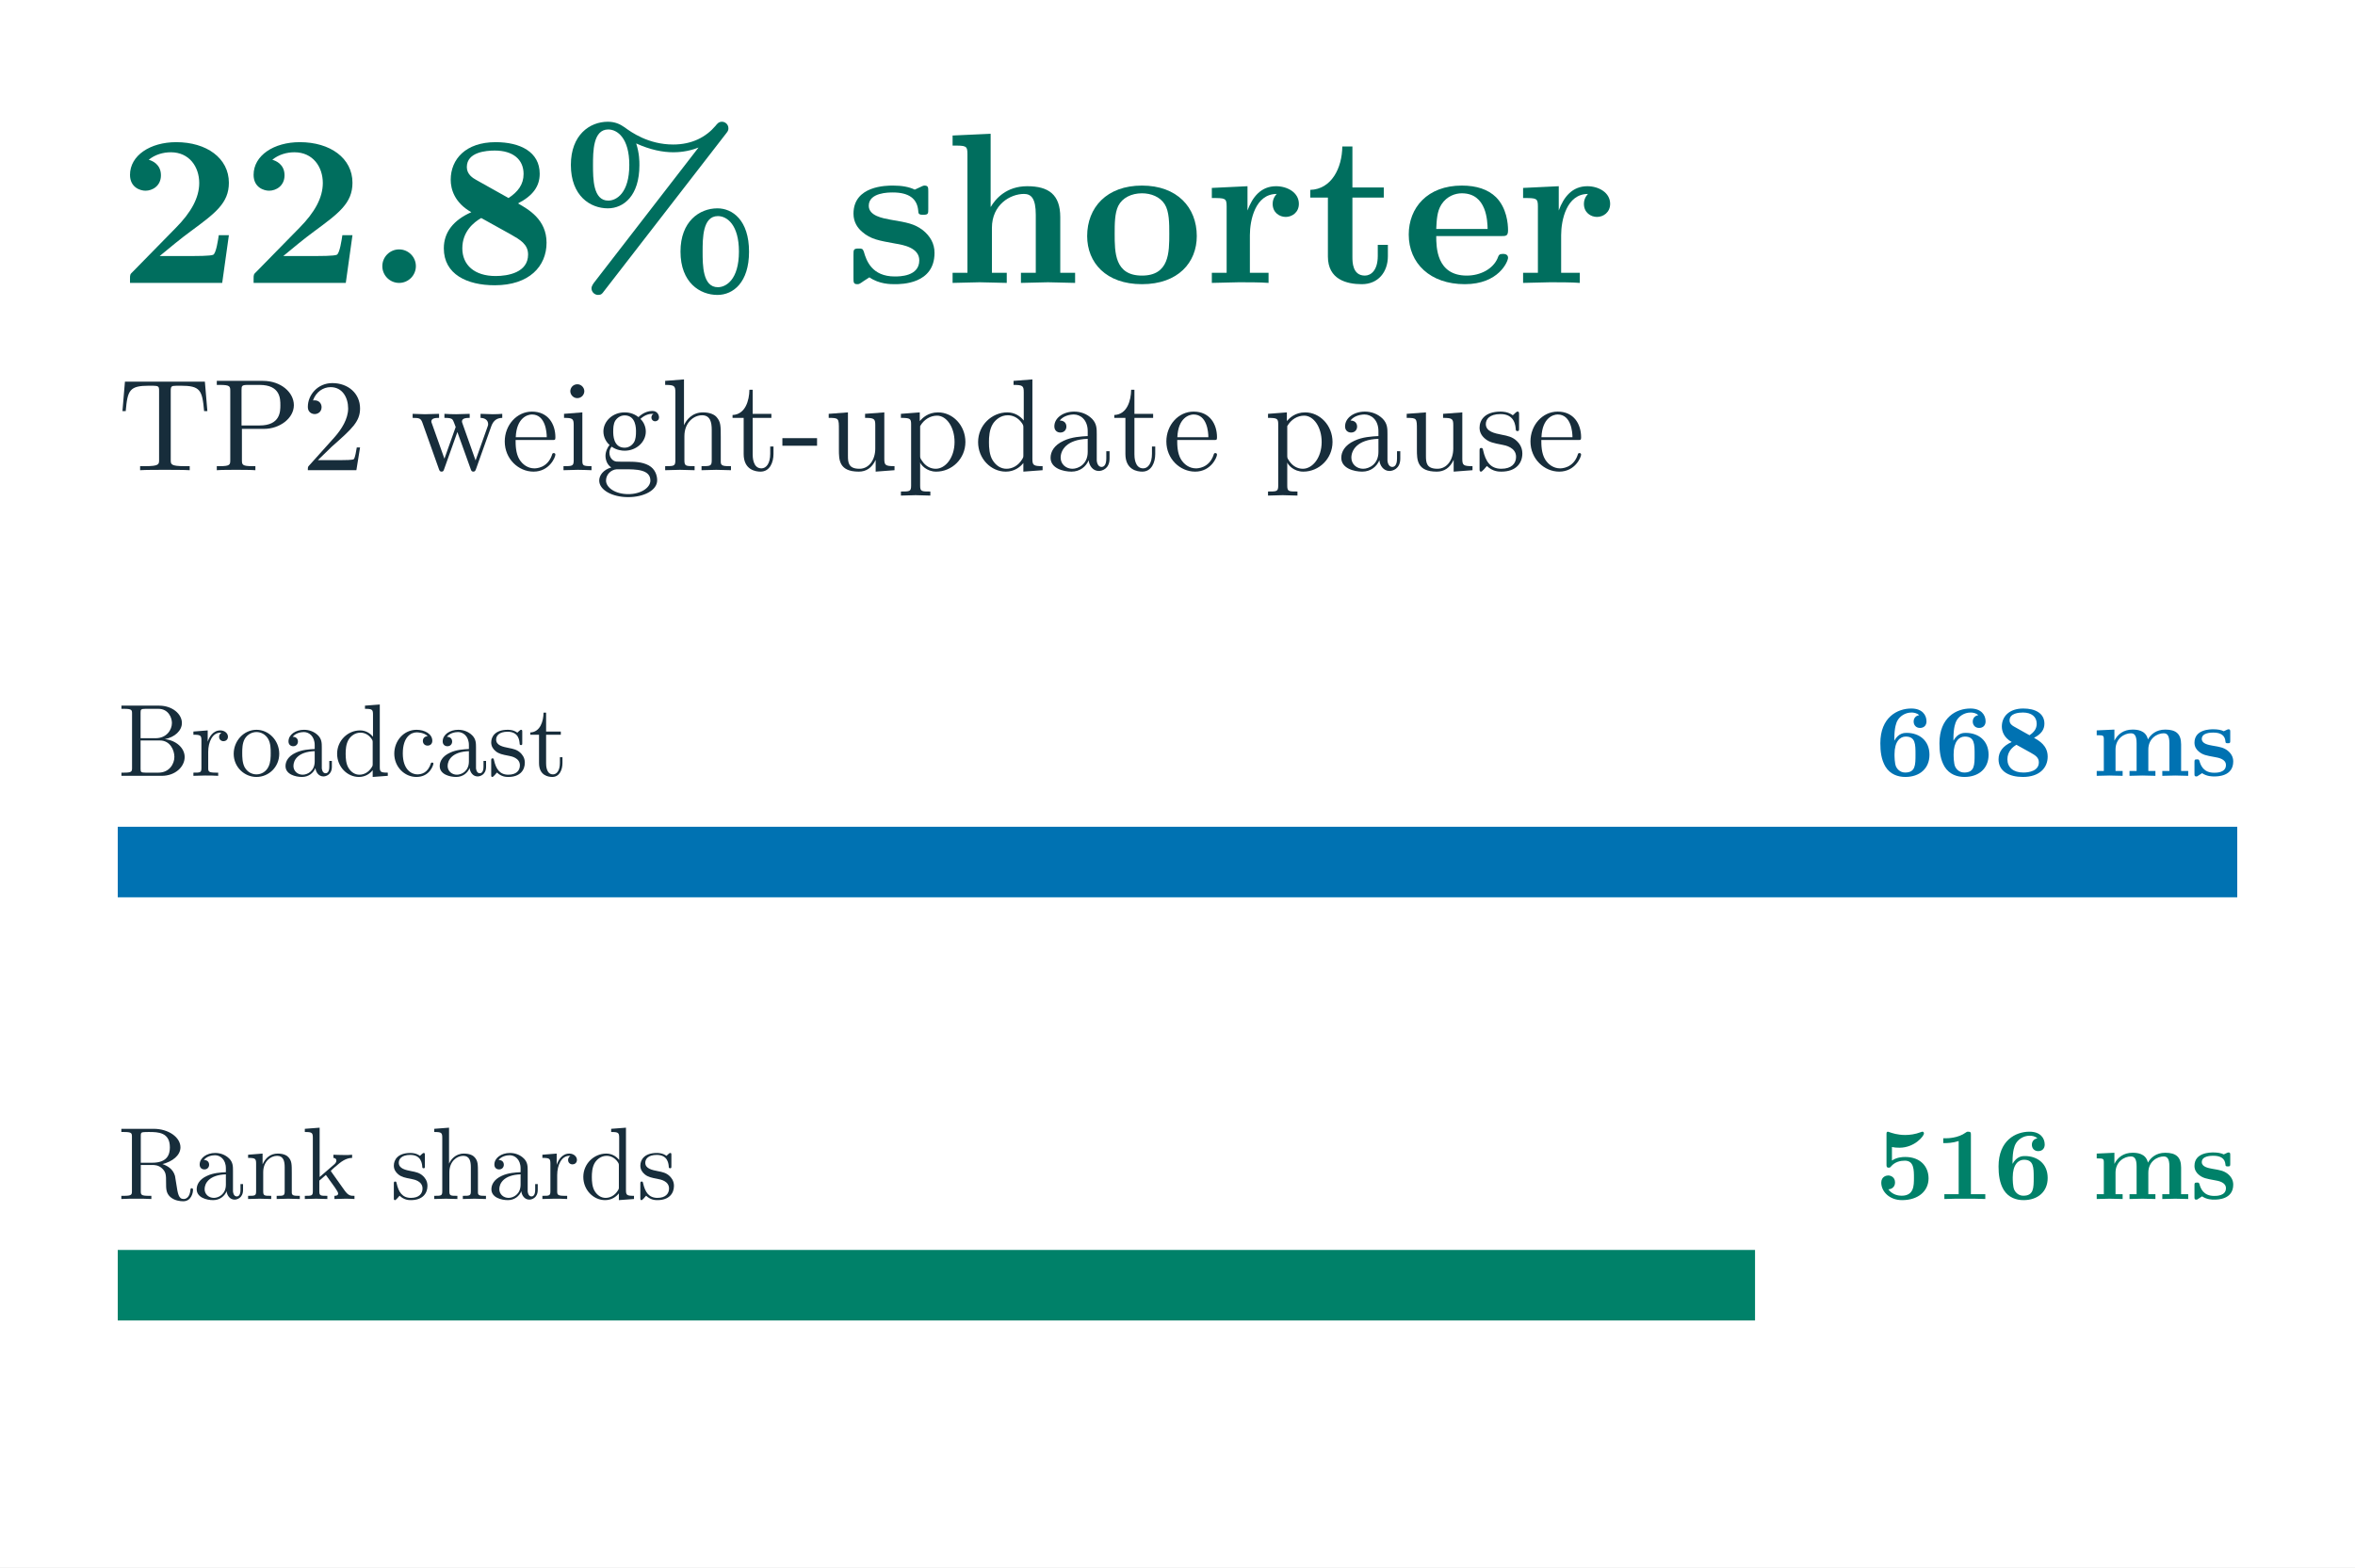
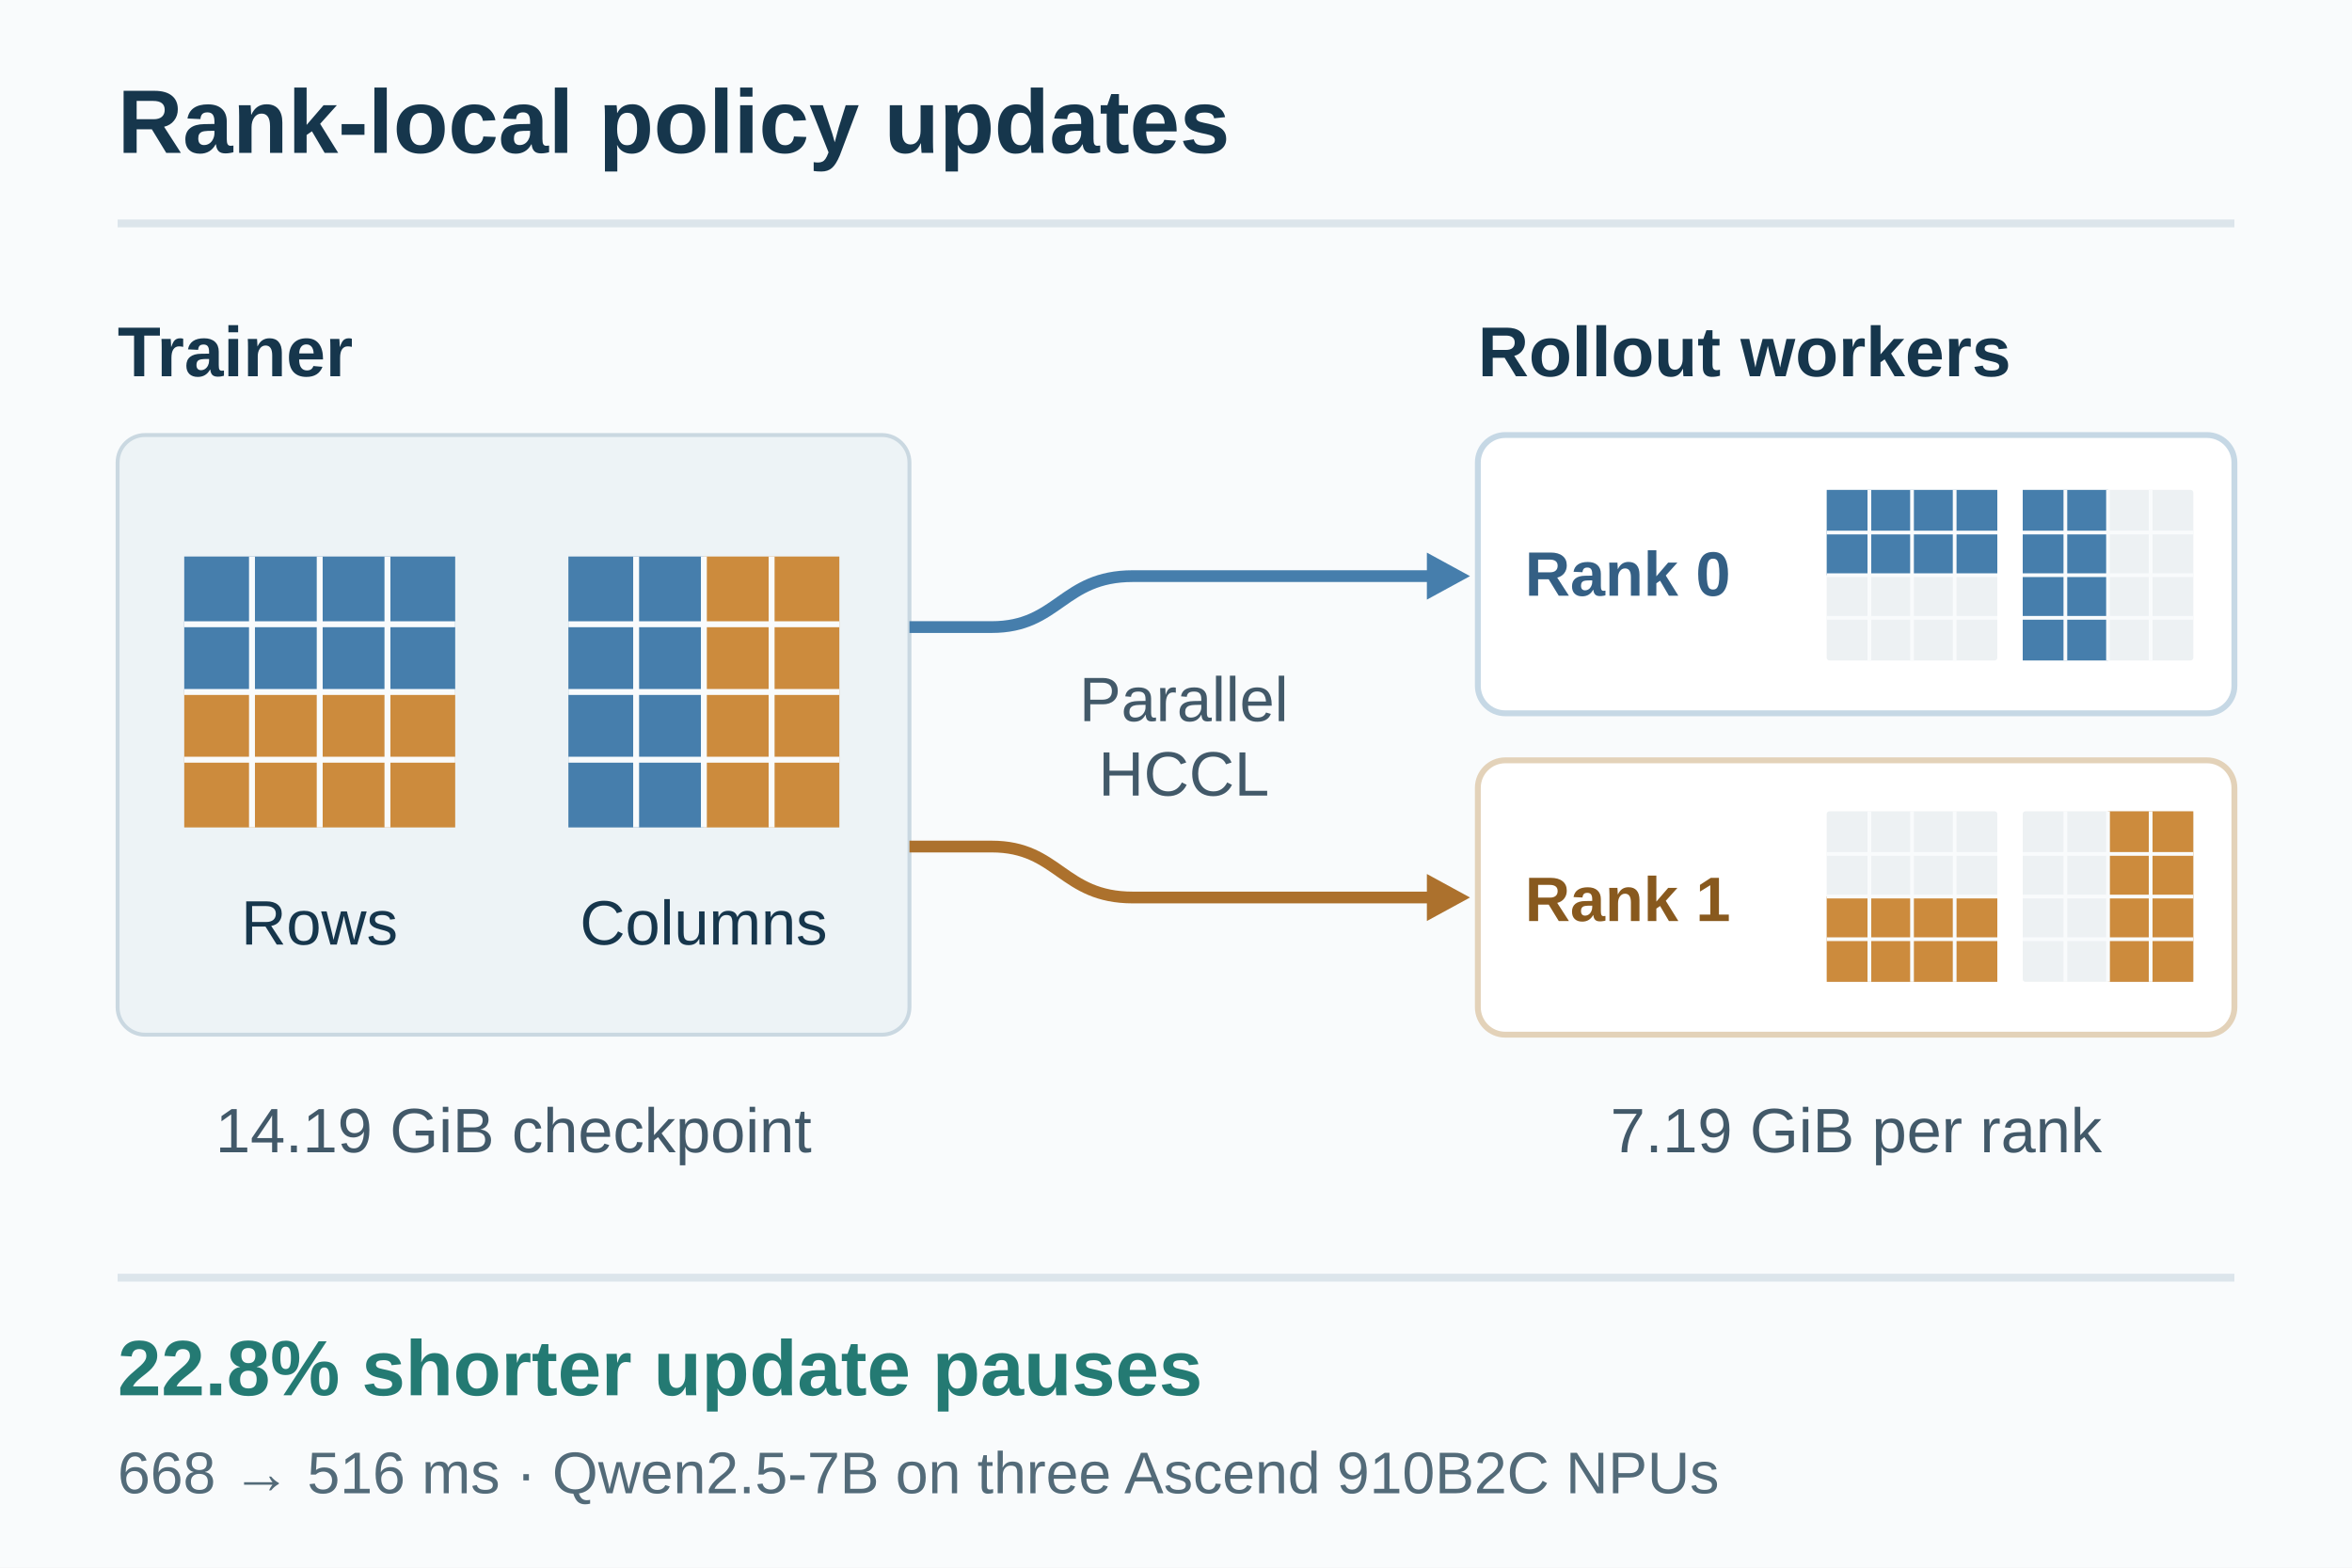
- <svg xmlns="http://www.w3.org/2000/svg" xmlns:xlink="http://www.w3.org/1999/xlink" width="252pt" height="167.76pt" viewBox="0 0 252 167.76" version="1.1">
+ <svg xmlns="http://www.w3.org/2000/svg" width="600" height="400" viewBox="0 0 600 400" role="img" aria-labelledby="title desc">
  <defs>
-     <style type="text/css">*{stroke-linejoin: round; stroke-linecap: butt}</style>
+     <g id="grid" stroke="#f9fbfc" stroke-width="1.4" fill="none">
+       <path d="M16 0v64 M32 0v64 M48 0v64 M0 16h64 M0 32h64 M0 48h64" />
+     </g>
+     <rect id="guide" width="64" height="64" rx="1" fill="#edf1f3" />
+     <g id="rows">
+       <use href="#guide" />
+       <path d="M0 0h64v32H0z" fill="#467eac" />
+       <path d="M0 32h64v32H0z" fill="#cc8b3d" />
+       <use href="#grid" />
+     </g>
+     <g id="columns">
+       <use href="#guide" />
+       <path d="M0 0h32v64H0z" fill="#467eac" />
+       <path d="M32 0h32v64H32z" fill="#cc8b3d" />
+       <use href="#grid" />
+     </g>
+     <g id="rows0">
+       <use href="#guide" />
+       <path d="M0 0h64v32H0z" fill="#467eac" />
+       <use href="#grid" />
+     </g>
+     <g id="cols0">
+       <use href="#guide" />
+       <path d="M0 0h32v64H0z" fill="#467eac" />
+       <use href="#grid" />
+     </g>
+     <g id="rows1">
+       <use href="#guide" />
+       <path d="M0 32h64v32H0z" fill="#cc8b3d" />
+       <use href="#grid" />
+     </g>
+     <g id="cols1">
+       <use href="#guide" />
+       <path d="M32 0h32v64H32z" fill="#cc8b3d" />
+       <use href="#grid" />
+     </g>
  </defs>
-   <g id="figure_1">
-     <g id="patch_1">
-       <path d="M 0 167.76 L 252 167.76 L 252 0 L 0 0 z " style="fill: #ffffff" />
+   <rect width="600" height="400" fill="#f9fbfc" />
+   <g font-family="Arial, sans-serif" fill="#16364c">
+     <text x="30" y="39" font-size="23" font-weight="600">Rank-local policy updates</text>
+     <path d="M30 57H570 M30 326H570" fill="none" stroke="#dce5eb" stroke-width="2" />
+     <g font-size="18" font-weight="600">
+       <text x="30" y="96">Trainer</text>
+       <text x="377" y="96">Rollout workers</text>
    </g>
-     <g id="axes_1">
-       <g id="patch_2">
-         <path d="M 12.6 96.043 L 239.4 96.043 L 239.4 88.493 L 12.6 88.493 z " clip-path="url(#pe779c3d178)" style="fill: #0072b2" />
-       </g>
-       <g id="patch_3">
-         <path d="M 12.6 141.338 L 187.8 141.338 L 187.8 133.789 L 12.6 133.789 z " clip-path="url(#pe779c3d178)" style="fill: #008169" />
-       </g>
-       <g id="text_1">
-         <g style="fill: #006e5e" transform="translate(12.6 30.2812) scale(0.23 -0.23)">
-           <defs>
-             <path id="LMRoman10-Bold-6b" d="M 3309 1421 L 3008 1421 C 2989 1293 2931 883 2842 838 C 2771 800 2291 800 2189 800 L 1248 800 C 1549 1050 1882 1325 2170 1536 C 2899 2074 3309 2374 3309 2982 C 3309 3718 2643 4192 1741 4192 C 966 4192 365 3795 365 3219 C 365 2842 672 2746 826 2746 C 1030 2746 1286 2886 1286 3206 C 1286 3539 1018 3642 922 3667 C 1107 3821 1350 3891 1581 3891 C 2131 3891 2426 3456 2426 2976 C 2426 2534 2182 2099 1734 1645 L 448 333 C 365 256 365 243 365 115 L 365 0 L 3110 0 L 3309 1421 z " transform="scale(0.015625)" />
-             <path id="LMRoman10-Bold-58" d="M 1517 499 C 1517 774 1293 998 1018 998 C 742 998 518 774 518 499 C 518 224 742 0 1018 0 C 1293 0 1517 224 1517 499 z " transform="scale(0.015625)" />
-             <path id="LMRoman10-Bold-33" d="M 3366 1197 C 3366 1888 2829 2189 2515 2368 C 2963 2598 3162 2880 3162 3251 C 3162 3904 2579 4192 1850 4192 C 960 4192 512 3686 512 3072 C 512 2790 627 2387 1126 2106 C 589 1869 307 1504 307 1030 C 307 256 998 -70 1824 -70 C 2848 -70 3366 493 3366 1197 z M 2682 3245 C 2682 2931 2515 2714 2234 2528 L 1274 3066 C 1171 3123 992 3232 992 3450 C 992 3898 1568 3942 1824 3942 C 2362 3942 2682 3680 2682 3245 z M 2816 845 C 2816 307 2214 205 1850 205 C 1222 205 858 531 858 1030 C 858 1530 1197 1805 1421 1933 L 2298 1446 C 2579 1286 2816 1152 2816 845 z " transform="scale(0.015625)" />
-             <path id="LMRoman10-Bold-57" d="M 5101 4602 C 5101 4730 4998 4800 4909 4800 C 4813 4800 4768 4742 4717 4678 C 4435 4346 4019 4122 3456 4122 C 2714 4122 2202 4493 2010 4634 C 1875 4730 1722 4800 1510 4800 C 973 4800 410 4410 410 3514 C 410 2586 992 2221 1510 2221 C 1984 2221 2451 2598 2451 3507 C 2451 3622 2451 3853 2355 4154 C 2778 3962 3149 3891 3462 3891 C 3597 3891 3891 3904 4211 4032 L 1094 0 C 1094 0 1024 -90 1024 -160 C 1024 -269 1114 -358 1222 -358 C 1312 -358 1344 -320 1389 -256 L 5030 4448 C 5075 4506 5101 4538 5101 4602 z M 5715 928 C 5715 1869 5222 2221 4774 2221 C 4237 2221 3674 1830 3674 934 C 3674 6 4256 -358 4774 -358 C 5248 -358 5715 19 5715 928 z M 2150 3514 C 2150 2675 1766 2451 1523 2451 C 1069 2451 1069 3110 1069 3507 C 1069 3910 1069 4570 1523 4570 C 1798 4570 2150 4307 2150 3514 z M 5414 934 C 5414 96 5030 -128 4787 -128 C 4333 -128 4333 531 4333 928 C 4333 1331 4333 1990 4787 1990 C 5062 1990 5414 1728 5414 934 z " transform="scale(0.015625)" />
-             <path id="LMRoman10-Bold-67" transform="scale(0.015625)" />
-             <path id="LMRoman10-Bold-62" d="M 2656 896 C 2656 1171 2528 1395 2304 1574 C 2054 1760 1850 1798 1350 1882 C 1114 1926 698 1997 698 2298 C 698 2694 1293 2694 1414 2694 C 1894 2694 2138 2509 2170 2157 C 2176 2061 2182 2029 2317 2029 C 2470 2029 2470 2061 2470 2208 L 2470 2720 C 2470 2842 2470 2899 2355 2899 C 2330 2899 2317 2899 2067 2778 C 1901 2861 1677 2899 1421 2899 C 1229 2899 243 2899 243 2061 C 243 1805 371 1632 499 1523 C 755 1299 998 1261 1491 1171 C 1722 1133 2202 1050 2202 672 C 2202 192 1613 192 1472 192 C 794 192 627 659 550 934 C 518 1024 486 1024 397 1024 C 243 1024 243 986 243 838 L 243 141 C 243 19 243 -38 358 -38 C 403 -38 416 -38 550 58 L 717 166 C 1011 -38 1344 -38 1472 -38 C 1670 -38 2656 -38 2656 896 z " transform="scale(0.015625)" />
-             <path id="LMRoman10-Bold-3f" d="M 3936 0 L 3936 301 L 3494 301 L 3494 1958 C 3494 2630 3149 2880 2509 2880 C 1894 2880 1568 2509 1427 2266 L 1421 2266 L 1421 4442 L 288 4390 L 288 4090 C 685 4090 730 4090 730 3840 L 730 301 L 288 301 L 288 0 L 1094 19 L 1901 0 L 1901 301 L 1459 301 L 1459 1638 C 1459 2336 2010 2650 2413 2650 C 2630 2650 2765 2515 2765 2029 L 2765 301 L 2323 301 L 2323 0 L 3130 19 L 3936 0 z " transform="scale(0.015625)" />
-             <path id="LMRoman10-Bold-51" d="M 3469 1395 C 3469 2253 2880 2899 1837 2899 C 787 2899 205 2246 205 1395 C 205 602 768 -38 1837 -38 C 2912 -38 3469 608 3469 1395 z M 2650 1466 C 2650 909 2650 218 1837 218 C 1024 218 1024 909 1024 1466 C 1024 1754 1024 2080 1133 2298 C 1254 2534 1523 2669 1837 2669 C 2106 2669 2374 2566 2515 2342 C 2650 2125 2650 1773 2650 1466 z " transform="scale(0.015625)" />
-             <path id="LMRoman10-Bold-60" d="M 2829 2355 C 2829 2694 2483 2880 2150 2880 C 1702 2880 1446 2560 1299 2157 L 1299 2880 L 237 2829 L 237 2528 C 634 2528 678 2528 678 2278 L 678 301 L 237 301 L 237 0 L 1043 19 C 1286 19 1696 19 1926 0 L 1926 301 L 1370 301 L 1370 1421 C 1370 1869 1530 2650 2170 2650 C 2170 2650 2048 2541 2048 2355 C 2048 2093 2253 1965 2438 1965 C 2624 1965 2829 2099 2829 2355 z " transform="scale(0.015625)" />
-             <path id="LMRoman10-Bold-69" d="M 2445 794 L 2445 1133 L 2144 1133 L 2144 806 C 2144 371 1939 218 1760 218 C 1389 218 1389 627 1389 774 L 1389 2541 L 2323 2541 L 2323 2842 L 1389 2842 L 1389 4064 L 1088 4064 C 1082 3424 768 2790 134 2771 L 134 2541 L 659 2541 L 659 787 C 659 102 1216 -38 1670 -38 C 2157 -38 2445 326 2445 794 z " transform="scale(0.015625)" />
-             <path id="LMRoman10-Bold-32" d="M 3162 749 C 3162 864 3040 864 3008 864 C 2899 864 2886 832 2848 730 C 2714 422 2349 218 1933 218 C 1030 218 1024 1069 1024 1395 L 2957 1395 C 3098 1395 3162 1395 3162 1568 C 3162 1766 3123 2234 2803 2554 C 2566 2784 2227 2899 1786 2899 C 762 2899 205 2240 205 1440 C 205 582 845 -38 1875 -38 C 2886 -38 3162 640 3162 749 z M 2554 1606 L 1024 1606 C 1037 1856 1043 2125 1178 2336 C 1344 2592 1600 2669 1786 2669 C 2534 2669 2547 1830 2554 1606 z " transform="scale(0.015625)" />
-           </defs>
-           <use xlink:href="#LMRoman10-Bold-6b" />
-           <use xlink:href="#LMRoman10-Bold-6b" transform="translate(57.5 0)" />
-           <use xlink:href="#LMRoman10-Bold-58" transform="translate(115 0)" />
-           <use xlink:href="#LMRoman10-Bold-33" transform="translate(146.9062 0)" />
-           <use xlink:href="#LMRoman10-Bold-57" transform="translate(204.4062 0)" />
-           <use xlink:href="#LMRoman10-Bold-67" transform="translate(300.2031 0)" />
-           <use xlink:href="#LMRoman10-Bold-62" transform="translate(338.5 0)" />
-           <use xlink:href="#LMRoman10-Bold-3f" transform="translate(383.9062 0)" />
-           <use xlink:href="#LMRoman10-Bold-51" transform="translate(447.8125 0)" />
-           <use xlink:href="#LMRoman10-Bold-60" transform="translate(505.3125 0)" />
-           <use xlink:href="#LMRoman10-Bold-69" transform="translate(552.7188 0)" />
-           <use xlink:href="#LMRoman10-Bold-32" transform="translate(597.4219 0)" />
-           <use xlink:href="#LMRoman10-Bold-60" transform="translate(650.125 0)" />
-         </g>
-       </g>
-       <g id="text_2">
-         <g style="fill: #172d3b" transform="translate(12.6 50.328) scale(0.14 -0.14)">
-           <defs>
-             <path id="LMRoman10-Regular-68" d="M 4384 2893 L 4262 4333 L 352 4333 L 230 2893 L 390 2893 C 480 3923 576 4134 1542 4134 C 1658 4134 1824 4134 1888 4122 C 2022 4096 2022 4026 2022 3878 L 2022 506 C 2022 288 2022 198 1350 198 L 1094 198 L 1094 0 C 1357 19 2010 19 2304 19 C 2598 19 3258 19 3520 0 L 3520 198 L 3264 198 C 2592 198 2592 288 2592 506 L 2592 3878 C 2592 4006 2592 4096 2707 4122 C 2778 4134 2950 4134 3072 4134 C 4038 4134 4134 3923 4224 2893 L 4384 2893 z " transform="scale(0.015625)" />
-             <path id="LMRoman10-Regular-53" d="M 3994 3181 C 3994 3808 3360 4371 2483 4371 L 224 4371 L 224 4173 L 378 4173 C 870 4173 883 4102 883 3872 L 883 499 C 883 269 870 198 378 198 L 224 198 L 224 0 C 448 19 922 19 1165 19 C 1408 19 1888 19 2112 0 L 2112 198 L 1958 198 C 1466 198 1453 269 1453 499 L 1453 2022 L 2534 2022 C 3302 2022 3994 2541 3994 3181 z M 3334 3181 C 3334 2880 3334 2189 2317 2189 L 1434 2189 L 1434 3917 C 1434 4128 1446 4173 1747 4173 L 2317 4173 C 3334 4173 3334 3494 3334 3181 z " transform="scale(0.015625)" />
-             <path id="LMRoman10-Regular-6b" d="M 2874 1114 L 2714 1114 C 2682 922 2637 640 2573 544 C 2528 493 2106 493 1965 493 L 813 493 L 1491 1152 C 2490 2035 2874 2381 2874 3021 C 2874 3750 2298 4262 1517 4262 C 794 4262 320 3674 320 3104 C 320 2746 640 2746 659 2746 C 768 2746 992 2822 992 3085 C 992 3251 877 3418 653 3418 C 602 3418 589 3418 570 3411 C 717 3827 1062 4064 1434 4064 C 2016 4064 2291 3546 2291 3021 C 2291 2509 1971 2003 1619 1606 L 390 237 C 320 166 320 154 320 0 L 2694 0 L 2874 1114 z " transform="scale(0.015625)" />
-             <path id="LMRoman10-Regular-67" transform="scale(0.015625)" />
-             <path id="LMRoman10-Regular-72" d="M 4499 2560 L 4499 2758 C 4358 2746 4173 2739 4032 2739 L 3437 2758 L 3437 2560 C 3667 2554 3808 2438 3808 2253 C 3808 2214 3808 2202 3776 2118 L 3194 480 L 2560 2266 C 2534 2342 2528 2355 2528 2387 C 2528 2560 2778 2560 2906 2560 L 2906 2758 L 2240 2739 C 2048 2739 1862 2746 1670 2758 L 1670 2560 C 1907 2560 2010 2547 2074 2464 C 2106 2426 2176 2234 2221 2112 L 1670 563 L 1062 2272 C 1030 2349 1030 2362 1030 2387 C 1030 2560 1280 2560 1408 2560 L 1408 2758 L 710 2739 L 115 2758 L 115 2560 C 435 2560 512 2541 589 2336 L 1395 70 C 1427 -19 1446 -70 1530 -70 C 1613 -70 1626 -32 1658 58 L 2304 1869 L 2957 51 C 2982 -19 3002 -70 3085 -70 C 3168 -70 3187 -13 3213 51 L 3962 2150 C 4077 2470 4275 2554 4499 2560 z " transform="scale(0.015625)" />
-             <path id="LMRoman10-Regular-32" d="M 2656 762 C 2656 826 2605 838 2573 838 C 2515 838 2502 800 2490 749 C 2266 90 1690 90 1626 90 C 1306 90 1050 282 902 518 C 710 826 710 1248 710 1478 L 2496 1478 C 2637 1478 2656 1478 2656 1613 C 2656 2246 2310 2867 1510 2867 C 768 2867 179 2208 179 1408 C 179 550 851 -70 1587 -70 C 2368 -70 2656 640 2656 762 z M 2234 1613 L 717 1613 C 755 2566 1293 2726 1510 2726 C 2170 2726 2234 1862 2234 1613 z " transform="scale(0.015625)" />
-             <path id="LMRoman10-Regular-42" d="M 1581 0 L 1581 198 C 1158 198 1133 230 1133 480 L 1133 2829 L 237 2758 L 237 2560 C 653 2560 710 2522 710 2208 L 710 486 C 710 198 640 198 211 198 L 211 0 L 915 19 C 1139 19 1363 6 1581 0 z M 1229 3866 C 1229 4038 1082 4205 890 4205 C 672 4205 544 4026 544 3866 C 544 3693 691 3526 883 3526 C 1101 3526 1229 3706 1229 3866 z " transform="scale(0.015625)" />
-             <path id="LMRoman10-Regular-3b" d="M 3104 2586 C 3104 2694 3027 2899 2778 2899 C 2650 2899 2368 2861 2099 2598 C 1830 2810 1562 2829 1421 2829 C 826 2829 384 2387 384 1894 C 384 1613 525 1370 685 1235 C 602 1139 486 928 486 704 C 486 506 570 262 768 134 C 384 26 179 -250 179 -506 C 179 -966 813 -1318 1594 -1318 C 2349 -1318 3014 -992 3014 -493 C 3014 -269 2925 58 2598 237 C 2259 416 1888 416 1498 416 C 1338 416 1062 416 1018 422 C 813 448 678 646 678 851 C 678 877 678 1024 787 1152 C 1037 973 1299 954 1421 954 C 2016 954 2458 1395 2458 1888 C 2458 2125 2355 2362 2195 2509 C 2426 2726 2656 2758 2771 2758 C 2771 2758 2816 2758 2835 2752 C 2765 2726 2733 2656 2733 2579 C 2733 2470 2816 2394 2918 2394 C 2982 2394 3104 2438 3104 2586 z M 1978 1894 C 1978 1722 1971 1517 1875 1357 C 1824 1280 1677 1101 1421 1101 C 864 1101 864 1741 864 1888 C 864 2061 870 2266 966 2426 C 1018 2502 1165 2682 1421 2682 C 1978 2682 1978 2042 1978 1894 z M 2682 -506 C 2682 -851 2227 -1171 1600 -1171 C 954 -1171 512 -845 512 -506 C 512 -211 755 26 1037 45 L 1414 45 C 1965 45 2682 45 2682 -506 z " transform="scale(0.015625)" />
-             <path id="LMRoman10-Regular-3f" d="M 3424 0 L 3424 198 C 3091 198 2931 198 2925 390 L 2925 1613 C 2925 2163 2925 2362 2726 2592 C 2637 2701 2426 2829 2054 2829 C 1517 2829 1235 2445 1133 2214 L 1126 2214 L 1126 4442 L 205 4371 L 205 4173 C 653 4173 704 4128 704 3814 L 704 486 C 704 198 634 198 205 198 L 205 0 L 928 19 L 1645 0 L 1645 198 C 1216 198 1146 198 1146 486 L 1146 1664 C 1146 2330 1600 2688 2010 2688 C 2413 2688 2483 2342 2483 1978 L 2483 486 C 2483 198 2413 198 1984 198 L 1984 0 L 2707 19 L 3424 0 z " transform="scale(0.015625)" />
-             <path id="LMRoman10-Regular-69" d="M 2125 794 L 2125 1158 L 1965 1158 L 1965 806 C 1965 333 1773 90 1536 90 C 1107 90 1107 672 1107 781 L 1107 2560 L 2022 2560 L 2022 2758 L 1107 2758 L 1107 3936 L 947 3936 C 941 3411 749 2726 122 2701 L 122 2560 L 666 2560 L 666 794 C 666 6 1261 -70 1491 -70 C 1946 -70 2125 384 2125 794 z " transform="scale(0.015625)" />
-             <path id="LMRoman10-Regular-40" d="M 1766 1197 L 1766 1568 L 70 1568 L 70 1197 L 1766 1197 z " transform="scale(0.015625)" />
-             <path id="LMRoman10-Regular-6d" d="M 3424 0 L 3424 198 C 2976 198 2925 243 2925 557 L 2925 2829 L 1984 2758 L 1984 2560 C 2432 2560 2483 2515 2483 2202 L 2483 1062 C 2483 506 2176 70 1709 70 C 1171 70 1146 371 1146 704 L 1146 2829 L 205 2758 L 205 2560 C 704 2560 704 2541 704 1971 L 704 1011 C 704 512 704 -70 1677 -70 C 2035 -70 2317 109 2502 506 L 2502 -70 L 3424 0 z " transform="scale(0.015625)" />
-             <path id="LMRoman10-Regular-54" d="M 3334 1382 C 3334 2195 2714 2829 1997 2829 C 1498 2829 1229 2547 1101 2406 L 1101 2829 L 179 2758 L 179 2560 C 634 2560 678 2522 678 2240 L 678 -755 C 678 -1043 608 -1043 179 -1043 L 179 -1242 L 896 -1222 L 1619 -1242 L 1619 -1043 C 1190 -1043 1120 -1043 1120 -755 L 1120 320 L 1120 378 C 1152 275 1421 -70 1907 -70 C 2669 -70 3334 557 3334 1382 z M 2803 1382 C 2803 608 2355 70 1882 70 C 1626 70 1382 198 1210 461 C 1120 595 1120 602 1120 730 L 1120 2157 C 1306 2483 1619 2669 1946 2669 C 2413 2669 2803 2106 2803 1382 z " transform="scale(0.015625)" />
-             <path id="LMRoman10-Regular-2f" d="M 3373 0 L 3373 198 C 2925 198 2874 243 2874 557 L 2874 4442 L 1952 4371 L 1952 4173 C 2400 4173 2451 4128 2451 3814 L 2451 2432 C 2266 2662 1990 2829 1645 2829 C 890 2829 218 2202 218 1376 C 218 563 845 -70 1574 -70 C 1984 -70 2272 147 2432 352 L 2432 -70 L 3373 0 z M 2432 755 C 2432 640 2432 627 2362 518 C 2170 211 1882 70 1606 70 C 1318 70 1088 237 934 480 C 768 742 749 1107 749 1370 C 749 1606 762 1990 947 2278 C 1082 2477 1325 2688 1670 2688 C 1894 2688 2163 2592 2362 2304 C 2432 2195 2432 2182 2432 2067 L 2432 755 z " transform="scale(0.015625)" />
-             <path id="LMRoman10-Regular-1c" d="M 3091 570 L 3091 928 L 2931 928 L 2931 570 C 2931 198 2771 160 2701 160 C 2490 160 2464 448 2464 480 L 2464 1760 C 2464 2029 2464 2278 2234 2515 C 1984 2765 1664 2867 1357 2867 C 832 2867 390 2566 390 2144 C 390 1952 518 1843 685 1843 C 864 1843 979 1971 979 2138 C 979 2214 947 2426 653 2432 C 826 2656 1139 2726 1344 2726 C 1658 2726 2022 2477 2022 1907 L 2022 1670 C 1696 1651 1248 1632 845 1440 C 365 1222 205 890 205 608 C 205 90 826 -70 1229 -70 C 1651 -70 1946 186 2067 486 C 2093 230 2266 -38 2566 -38 C 2701 -38 3091 51 3091 570 z M 2022 896 C 2022 288 1562 70 1274 70 C 960 70 698 294 698 614 C 698 966 966 1498 2022 1536 L 2022 896 z " transform="scale(0.015625)" />
-             <path id="LMRoman10-Regular-62" d="M 2304 819 C 2304 1158 2112 1350 2035 1427 C 1824 1632 1574 1683 1306 1734 C 947 1805 518 1888 518 2259 C 518 2483 685 2746 1235 2746 C 1939 2746 1971 2170 1984 1971 C 1990 1914 2061 1914 2061 1914 C 2144 1914 2144 1946 2144 2067 L 2144 2714 C 2144 2822 2144 2867 2074 2867 C 2042 2867 2029 2867 1946 2790 C 1926 2765 1862 2707 1837 2688 C 1594 2867 1331 2867 1235 2867 C 454 2867 211 2438 211 2080 C 211 1856 314 1677 486 1536 C 691 1370 870 1331 1331 1242 C 1472 1216 1997 1114 1997 653 C 1997 326 1773 70 1274 70 C 736 70 506 435 384 979 C 365 1062 358 1088 294 1088 C 211 1088 211 1043 211 928 L 211 83 C 211 -26 211 -70 282 -70 C 314 -70 320 -64 442 58 C 454 70 454 83 570 205 C 851 -64 1139 -70 1274 -70 C 2010 -70 2304 358 2304 819 z " transform="scale(0.015625)" />
-           </defs>
-           <use xlink:href="#LMRoman10-Regular-68" />
-           <use xlink:href="#LMRoman10-Regular-53" transform="translate(72.20312 0)" />
-           <use xlink:href="#LMRoman10-Regular-6b" transform="translate(140.2969 0)" />
-           <use xlink:href="#LMRoman10-Regular-67" transform="translate(190.2969 0)" />
-           <use xlink:href="#LMRoman10-Regular-72" transform="translate(223.5938 0)" />
-           <use xlink:href="#LMRoman10-Regular-32" transform="translate(293 0)" />
-           <use xlink:href="#LMRoman10-Regular-42" transform="translate(337.4062 0)" />
-           <use xlink:href="#LMRoman10-Regular-3b" transform="translate(365.2031 0)" />
-           <use xlink:href="#LMRoman10-Regular-3f" transform="translate(415.2031 0)" />
-           <use xlink:href="#LMRoman10-Regular-69" transform="translate(468 0)" />
-           <use xlink:href="#LMRoman10-Regular-40" transform="translate(506.9062 0)" />
-           <use xlink:href="#LMRoman10-Regular-6d" transform="translate(540.2031 0)" />
-           <use xlink:href="#LMRoman10-Regular-54" transform="translate(595.7969 0)" />
-           <use xlink:href="#LMRoman10-Regular-2f" transform="translate(654.1875 0)" />
-           <use xlink:href="#LMRoman10-Regular-1c" transform="translate(709.7812 0)" />
-           <use xlink:href="#LMRoman10-Regular-69" transform="translate(759.7812 0)" />
-           <use xlink:href="#LMRoman10-Regular-32" transform="translate(798.6875 0)" />
-           <use xlink:href="#LMRoman10-Regular-67" transform="translate(843.0938 0)" />
-           <use xlink:href="#LMRoman10-Regular-54" transform="translate(876.3906 0)" />
-           <use xlink:href="#LMRoman10-Regular-1c" transform="translate(931.9844 0)" />
-           <use xlink:href="#LMRoman10-Regular-6d" transform="translate(981.9844 0)" />
-           <use xlink:href="#LMRoman10-Regular-62" transform="translate(1037.578 0)" />
-           <use xlink:href="#LMRoman10-Regular-32" transform="translate(1076.984 0)" />
-         </g>
-       </g>
-       <g id="text_3">
-         <g style="fill: #172d3b" transform="translate(12.6 83.0412) scale(0.11 -0.11)">
-           <defs>
-             <path id="LMRoman10-Regular-22" d="M 4166 1171 C 4166 1728 3642 2208 2931 2285 C 3552 2406 3994 2816 3994 3290 C 3994 3846 3405 4371 2573 4371 L 230 4371 L 230 4173 L 384 4173 C 877 4173 890 4102 890 3872 L 890 499 C 890 269 877 198 384 198 L 230 198 L 230 0 L 2739 0 C 3590 0 4166 570 4166 1171 z M 3373 3290 C 3373 2880 3059 2342 2349 2342 L 1421 2342 L 1421 3917 C 1421 4128 1434 4173 1734 4173 L 2528 4173 C 3149 4173 3373 3629 3373 3290 z M 3526 1178 C 3526 723 3194 198 2534 198 L 1734 198 C 1434 198 1421 243 1421 454 L 1421 2202 L 2624 2202 C 3258 2202 3526 1606 3526 1178 z " transform="scale(0.015625)" />
-             <path id="LMRoman10-Regular-60" d="M 2330 2438 C 2330 2643 2131 2829 1856 2829 C 1389 2829 1158 2400 1069 2125 L 1069 2829 L 179 2758 L 179 2560 C 627 2560 678 2515 678 2202 L 678 486 C 678 198 608 198 179 198 L 179 0 L 909 19 C 1165 19 1466 19 1722 0 L 1722 198 L 1587 198 C 1114 198 1101 269 1101 499 L 1101 1485 C 1101 2118 1370 2688 1856 2688 C 1901 2688 1914 2688 1926 2682 C 1907 2675 1779 2598 1779 2432 C 1779 2253 1914 2157 2054 2157 C 2170 2157 2330 2234 2330 2438 z " transform="scale(0.015625)" />
-             <path id="LMRoman10-Regular-51" d="M 3014 1370 C 3014 2189 2374 2867 1600 2867 C 800 2867 179 2170 179 1370 C 179 544 845 -70 1594 -70 C 2368 -70 3014 557 3014 1370 z M 2483 1421 C 2483 1190 2483 845 2342 563 C 2202 275 1920 90 1600 90 C 1325 90 1043 224 870 518 C 710 800 710 1190 710 1421 C 710 1670 710 2016 864 2298 C 1037 2592 1338 2726 1594 2726 C 1875 2726 2150 2586 2317 2310 C 2483 2035 2483 1664 2483 1421 z " transform="scale(0.015625)" />
-             <path id="LMRoman10-Regular-2b" d="M 2656 762 C 2656 826 2592 826 2573 826 C 2515 826 2502 800 2490 762 C 2304 166 1888 90 1651 90 C 1312 90 749 365 749 1395 C 749 2438 1274 2707 1613 2707 C 1670 2707 2074 2701 2298 2470 C 2035 2451 1997 2259 1997 2176 C 1997 2010 2112 1882 2291 1882 C 2458 1882 2586 1990 2586 2182 C 2586 2618 2099 2867 1606 2867 C 806 2867 218 2176 218 1382 C 218 563 851 -70 1594 -70 C 2451 -70 2656 698 2656 762 z " transform="scale(0.015625)" />
-           </defs>
-           <use xlink:href="#LMRoman10-Regular-22" />
-           <use xlink:href="#LMRoman10-Regular-60" transform="translate(70.79688 0)" />
-           <use xlink:href="#LMRoman10-Regular-51" transform="translate(110 0)" />
-           <use xlink:href="#LMRoman10-Regular-1c" transform="translate(160 0)" />
-           <use xlink:href="#LMRoman10-Regular-2f" transform="translate(210 0)" />
-           <use xlink:href="#LMRoman10-Regular-2b" transform="translate(265.5938 0)" />
-           <use xlink:href="#LMRoman10-Regular-1c" transform="translate(310 0)" />
-           <use xlink:href="#LMRoman10-Regular-62" transform="translate(360 0)" />
-           <use xlink:href="#LMRoman10-Regular-69" transform="translate(399.4062 0)" />
-         </g>
-       </g>
-       <g id="text_4">
-         <g style="fill: #0072b2" transform="translate(200.68 83.0412) scale(0.11 -0.11)">
-           <defs>
-             <path id="LMRoman10-Bold-65" d="M 3366 1312 C 3366 2208 2720 2675 1946 2675 C 1805 2675 1446 2675 1178 2189 L 1178 2310 C 1178 3040 1312 3315 1357 3411 C 1510 3712 1856 3942 2246 3942 C 2362 3942 2579 3923 2726 3776 C 2496 3744 2381 3571 2381 3379 C 2381 3162 2528 2982 2778 2982 C 3027 2982 3181 3149 3181 3392 C 3181 3789 2912 4192 2234 4192 C 1363 4192 307 3642 307 2029 C 307 1523 365 1011 627 570 C 928 83 1414 -70 1862 -70 C 2752 -70 3366 454 3366 1312 z M 2496 1325 C 2496 678 2496 205 1850 205 C 1517 205 1344 454 1293 557 C 1190 762 1190 1229 1190 1344 C 1190 2144 1536 2445 1888 2445 C 2496 2445 2496 1965 2496 1325 z " transform="scale(0.015625)" />
-             <path id="LMRoman10-Bold-4b" d="M 5984 0 L 5984 301 L 5542 301 L 5542 1958 C 5542 2618 5216 2880 4557 2880 C 3974 2880 3642 2560 3475 2266 C 3347 2861 2758 2880 2515 2880 C 1958 2880 1594 2592 1389 2189 L 1389 2880 L 288 2829 L 288 2528 C 685 2528 730 2528 730 2278 L 730 301 L 288 301 L 288 0 L 1094 19 L 1901 0 L 1901 301 L 1459 301 L 1459 1638 C 1459 2336 2016 2650 2413 2650 C 2630 2650 2771 2522 2771 2029 L 2771 301 L 2330 301 L 2330 0 L 3136 19 L 3942 0 L 3942 301 L 3501 301 L 3501 1638 C 3501 2336 4058 2650 4454 2650 C 4672 2650 4813 2522 4813 2029 L 4813 301 L 4371 301 L 4371 0 L 5178 19 L 5984 0 z " transform="scale(0.015625)" />
-           </defs>
-           <use xlink:href="#LMRoman10-Bold-65" />
-           <use xlink:href="#LMRoman10-Bold-65" transform="translate(57.5 0)" />
-           <use xlink:href="#LMRoman10-Bold-33" transform="translate(115 0)" />
-           <use xlink:href="#LMRoman10-Bold-67" transform="translate(172.5 0)" />
-           <use xlink:href="#LMRoman10-Bold-4b" transform="translate(210.7969 0)" />
-           <use xlink:href="#LMRoman10-Bold-62" transform="translate(306.5938 0)" />
-         </g>
-       </g>
-       <g id="text_5">
-         <g style="fill: #172d3b" transform="translate(12.6 128.3364) scale(0.11 -0.11)">
-           <defs>
-             <path id="LMRoman10-Regular-5f" d="M 4685 563 C 4685 602 4685 672 4602 672 C 4531 672 4531 614 4525 570 C 4486 115 4262 0 4102 0 C 3789 0 3738 326 3648 922 L 3565 1434 C 3450 1843 3136 2054 2784 2176 C 3405 2330 3904 2720 3904 3219 C 3904 3834 3174 4371 2234 4371 L 224 4371 L 224 4173 L 378 4173 C 870 4173 883 4102 883 3872 L 883 499 C 883 269 870 198 378 198 L 224 198 L 224 0 C 454 19 909 19 1158 19 C 1408 19 1862 19 2093 0 L 2093 198 L 1939 198 C 1446 198 1434 269 1434 499 L 1434 2118 L 2170 2118 C 2272 2118 2541 2118 2765 1901 C 3008 1670 3008 1472 3008 1043 C 3008 627 3008 371 3270 128 C 3533 -102 3885 -141 4077 -141 C 4576 -141 4685 384 4685 563 z M 3245 3219 C 3245 2778 3091 2259 2144 2259 L 1434 2259 L 1434 3917 C 1434 4064 1434 4141 1574 4160 C 1638 4173 1824 4173 1952 4173 C 2528 4173 3245 4147 3245 3219 z " transform="scale(0.015625)" />
-             <path id="LMRoman10-Regular-4d" d="M 3424 0 L 3424 198 C 3091 198 2931 198 2925 390 L 2925 1613 C 2925 2163 2925 2362 2726 2592 C 2637 2701 2426 2829 2054 2829 C 1587 2829 1286 2554 1107 2157 L 1107 2829 L 205 2758 L 205 2560 C 653 2560 704 2515 704 2202 L 704 486 C 704 198 634 198 205 198 L 205 0 L 928 19 L 1645 0 L 1645 198 C 1216 198 1146 198 1146 486 L 1146 1664 C 1146 2330 1600 2688 2010 2688 C 2413 2688 2483 2342 2483 1978 L 2483 486 C 2483 198 2413 198 1984 198 L 1984 0 L 2707 19 L 3424 0 z " transform="scale(0.015625)" />
-             <path id="LMRoman10-Regular-46" d="M 3270 0 L 3270 198 C 3034 198 2893 198 2650 538 L 1837 1683 C 1830 1696 1798 1734 1798 1754 C 1798 1779 2253 2163 2317 2214 C 2720 2541 2989 2554 3123 2560 L 3123 2758 C 2938 2739 2854 2739 2675 2739 C 2445 2739 2048 2752 1958 2758 L 1958 2560 C 2080 2554 2144 2483 2144 2400 C 2144 2272 2054 2195 2003 2150 L 1101 1370 L 1101 4442 L 179 4371 L 179 4173 C 627 4173 678 4128 678 3814 L 678 486 C 678 198 608 198 179 198 L 179 0 L 877 19 L 1581 0 L 1581 198 C 1152 198 1082 198 1082 486 L 1082 1146 L 1491 1498 C 1984 819 2253 461 2253 346 C 2253 224 2144 198 2022 198 L 2022 0 L 2714 19 C 2899 19 3085 13 3270 0 z " transform="scale(0.015625)" />
-           </defs>
-           <use xlink:href="#LMRoman10-Regular-5f" />
-           <use xlink:href="#LMRoman10-Regular-1c" transform="translate(73.59375 0)" />
-           <use xlink:href="#LMRoman10-Regular-4d" transform="translate(123.5938 0)" />
-           <use xlink:href="#LMRoman10-Regular-46" transform="translate(179.1875 0)" />
-           <use xlink:href="#LMRoman10-Regular-67" transform="translate(231.9844 0)" />
-           <use xlink:href="#LMRoman10-Regular-62" transform="translate(265.2812 0)" />
-           <use xlink:href="#LMRoman10-Regular-3f" transform="translate(304.6875 0)" />
-           <use xlink:href="#LMRoman10-Regular-1c" transform="translate(360.2812 0)" />
-           <use xlink:href="#LMRoman10-Regular-60" transform="translate(410.2812 0)" />
-           <use xlink:href="#LMRoman10-Regular-2f" transform="translate(449.4844 0)" />
-           <use xlink:href="#LMRoman10-Regular-62" transform="translate(505.0781 0)" />
-         </g>
-       </g>
-       <g id="text_6">
-         <g style="fill: #008169" transform="translate(200.68 128.3364) scale(0.11 -0.11)">
-           <defs>
-             <path id="LMRoman10-Bold-38" d="M 3309 1286 C 3309 2022 2803 2618 1856 2618 C 1670 2618 1331 2598 1030 2394 L 1030 3238 C 1210 3206 1280 3194 1498 3194 C 2432 3194 3021 3917 3021 4077 C 3021 4122 3008 4192 2931 4192 C 2912 4192 2906 4192 2835 4166 C 2470 4026 2131 3987 1856 3987 C 1370 3987 1030 4109 864 4166 C 806 4186 800 4192 781 4192 C 691 4192 691 4122 691 4019 L 691 2150 C 691 2035 691 1952 832 1952 C 915 1952 928 1978 973 2029 C 1222 2323 1568 2387 1830 2387 C 2400 2387 2400 1824 2400 1312 C 2400 845 2400 205 1632 205 C 1478 205 1075 237 806 602 C 1037 614 1222 768 1222 1030 C 1222 1370 947 1466 794 1466 C 698 1466 365 1408 365 1018 C 365 474 864 -70 1658 -70 C 2682 -70 3309 506 3309 1286 z " transform="scale(0.015625)" />
-             <path id="LMRoman10-Bold-52" d="M 3162 0 L 3162 301 L 2266 301 L 2266 3987 C 2266 4128 2266 4192 2099 4192 C 2029 4192 2016 4192 1958 4147 C 1466 3782 806 3782 672 3782 L 544 3782 L 544 3482 L 672 3482 C 774 3482 1126 3488 1504 3610 L 1504 301 L 614 301 L 614 0 C 896 19 1574 19 1888 19 C 2202 19 2880 19 3162 0 z " transform="scale(0.015625)" />
-           </defs>
-           <use xlink:href="#LMRoman10-Bold-38" />
-           <use xlink:href="#LMRoman10-Bold-52" transform="translate(57.5 0)" />
-           <use xlink:href="#LMRoman10-Bold-65" transform="translate(115 0)" />
-           <use xlink:href="#LMRoman10-Bold-67" transform="translate(172.5 0)" />
-           <use xlink:href="#LMRoman10-Bold-4b" transform="translate(210.7969 0)" />
-           <use xlink:href="#LMRoman10-Bold-62" transform="translate(306.5938 0)" />
-         </g>
-       </g>
+     <rect x="30" y="111" width="202" height="153" rx="7" fill="#edf3f6" stroke="#cad8e1" />
+     <use href="#rows" transform="translate(47 142) scale(1.08)" />
+     <use href="#columns" transform="translate(145 142) scale(1.08)" />
+     <g text-anchor="middle" font-size="16">
+       <text x="81.5" y="241">Rows</text>
+       <text x="179.5" y="241">Columns</text>
    </g>
+     <path d="M232 160h21c17 0 18-13 36-13h77" stroke="#467eac" stroke-width="3" fill="none" />
+     <path d="M232 216h21c17 0 18 13 36 13h77" stroke="#ac712d" stroke-width="3" fill="none" />
+     <path d="m364 141 11 6-11 6z" fill="#467eac" />
+     <path d="m364 223 11 6-11 6z" fill="#ac712d" />
+     <g text-anchor="middle" fill="#425969" font-size="16">
+       <text x="302" y="184">Parallel</text>
+       <text x="302" y="203">HCCL</text>
+     </g>
+     <rect x="377" y="111" width="193" height="71" rx="7" fill="#fff" stroke="#c6d8e5" stroke-width="1.5" />
+     <rect x="377" y="194" width="193" height="70" rx="7" fill="#fff" stroke="#e3d2b9" stroke-width="1.5" />
+     <g font-size="16" font-weight="600">
+       <text x="389" y="152" fill="#345f84">Rank 0</text>
+       <text x="389" y="235" fill="#88591e">Rank 1</text>
+     </g>
+     <use href="#rows0" transform="translate(466 125) scale(.68)" />
+     <use href="#cols0" transform="translate(516 125) scale(.68)" />
+     <use href="#rows1" transform="translate(466 207) scale(.68)" />
+     <use href="#cols1" transform="translate(516 207) scale(.68)" />
+     <g font-size="16" text-anchor="middle" fill="#425969">
+       <text x="131" y="294">14.19 GiB checkpoint</text>
+       <text x="473.5" y="294">7.19 GiB per rank</text>
+     </g>
+     <text x="30" y="356" font-size="20" font-weight="600" fill="#247a73">22.8% shorter update pauses</text>
+     <text x="30" y="381" font-size="15" fill="#536b79">668 → 516 ms · Qwen2.5-7B on three Ascend 910B2C NPUs</text>
  </g>
-   <defs>
-     <clipPath id="pe779c3d178">
-       <rect x="0" y="0" width="252" height="167.76" />
-     </clipPath>
-   </defs>
</svg>
